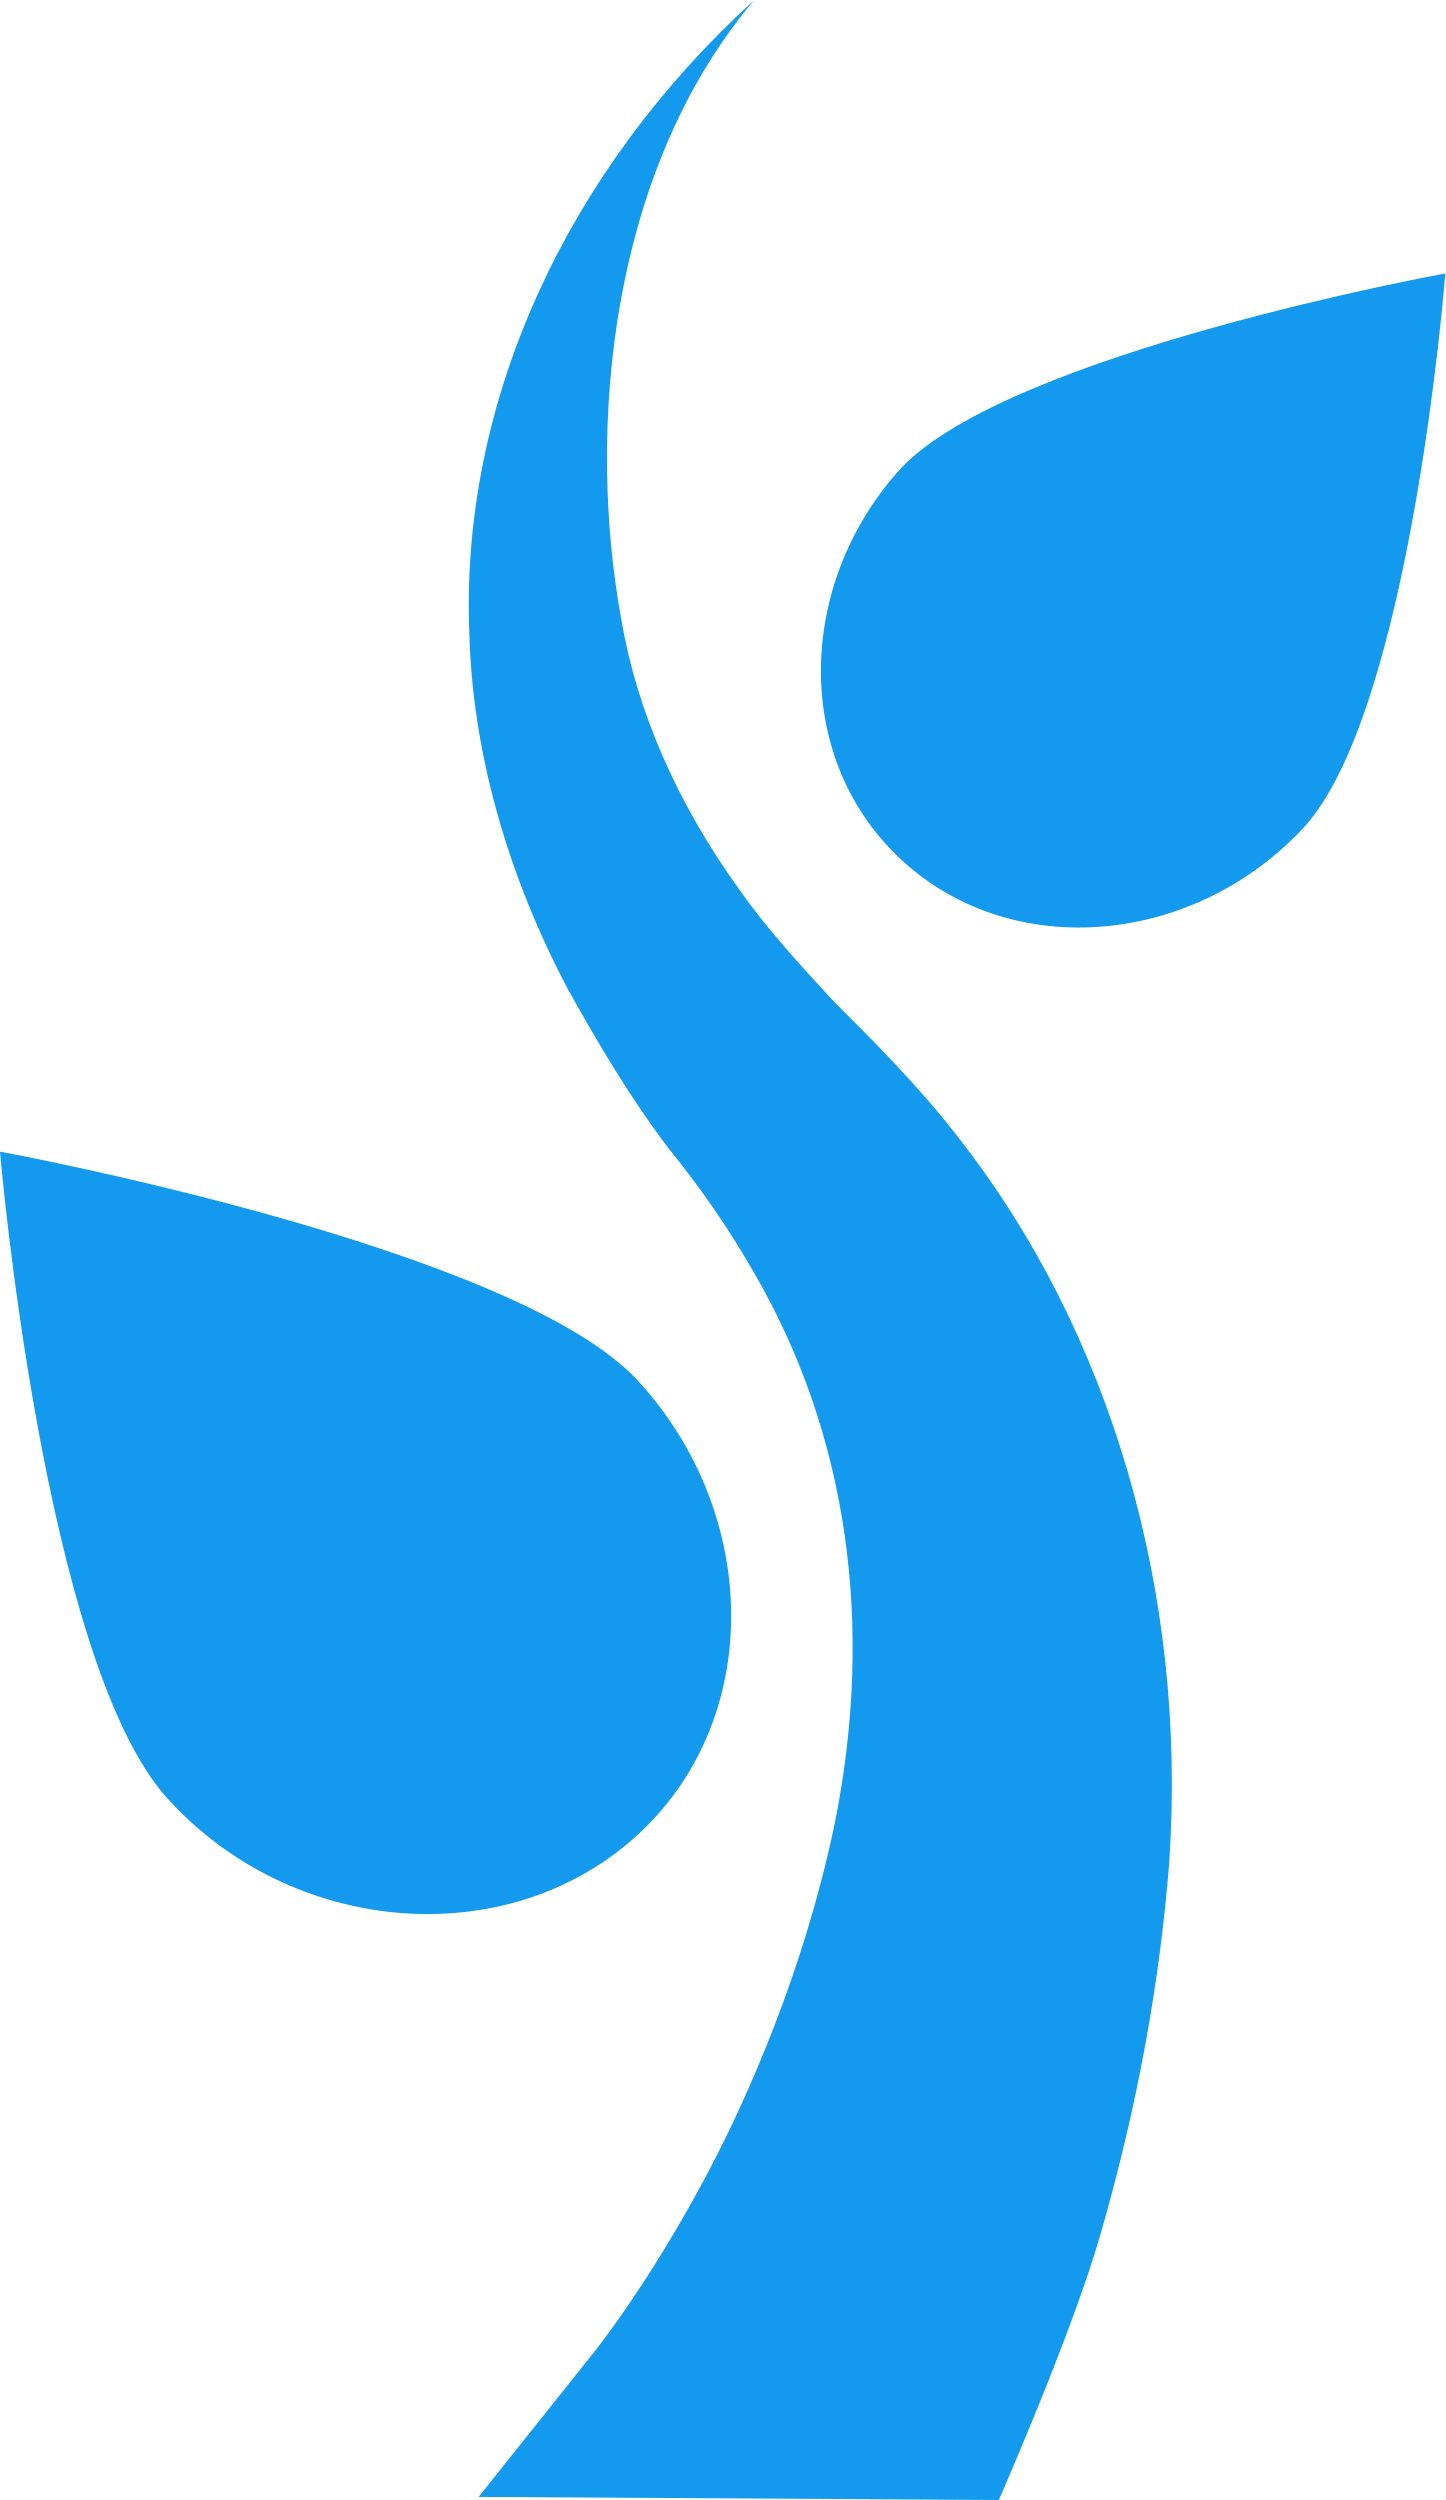
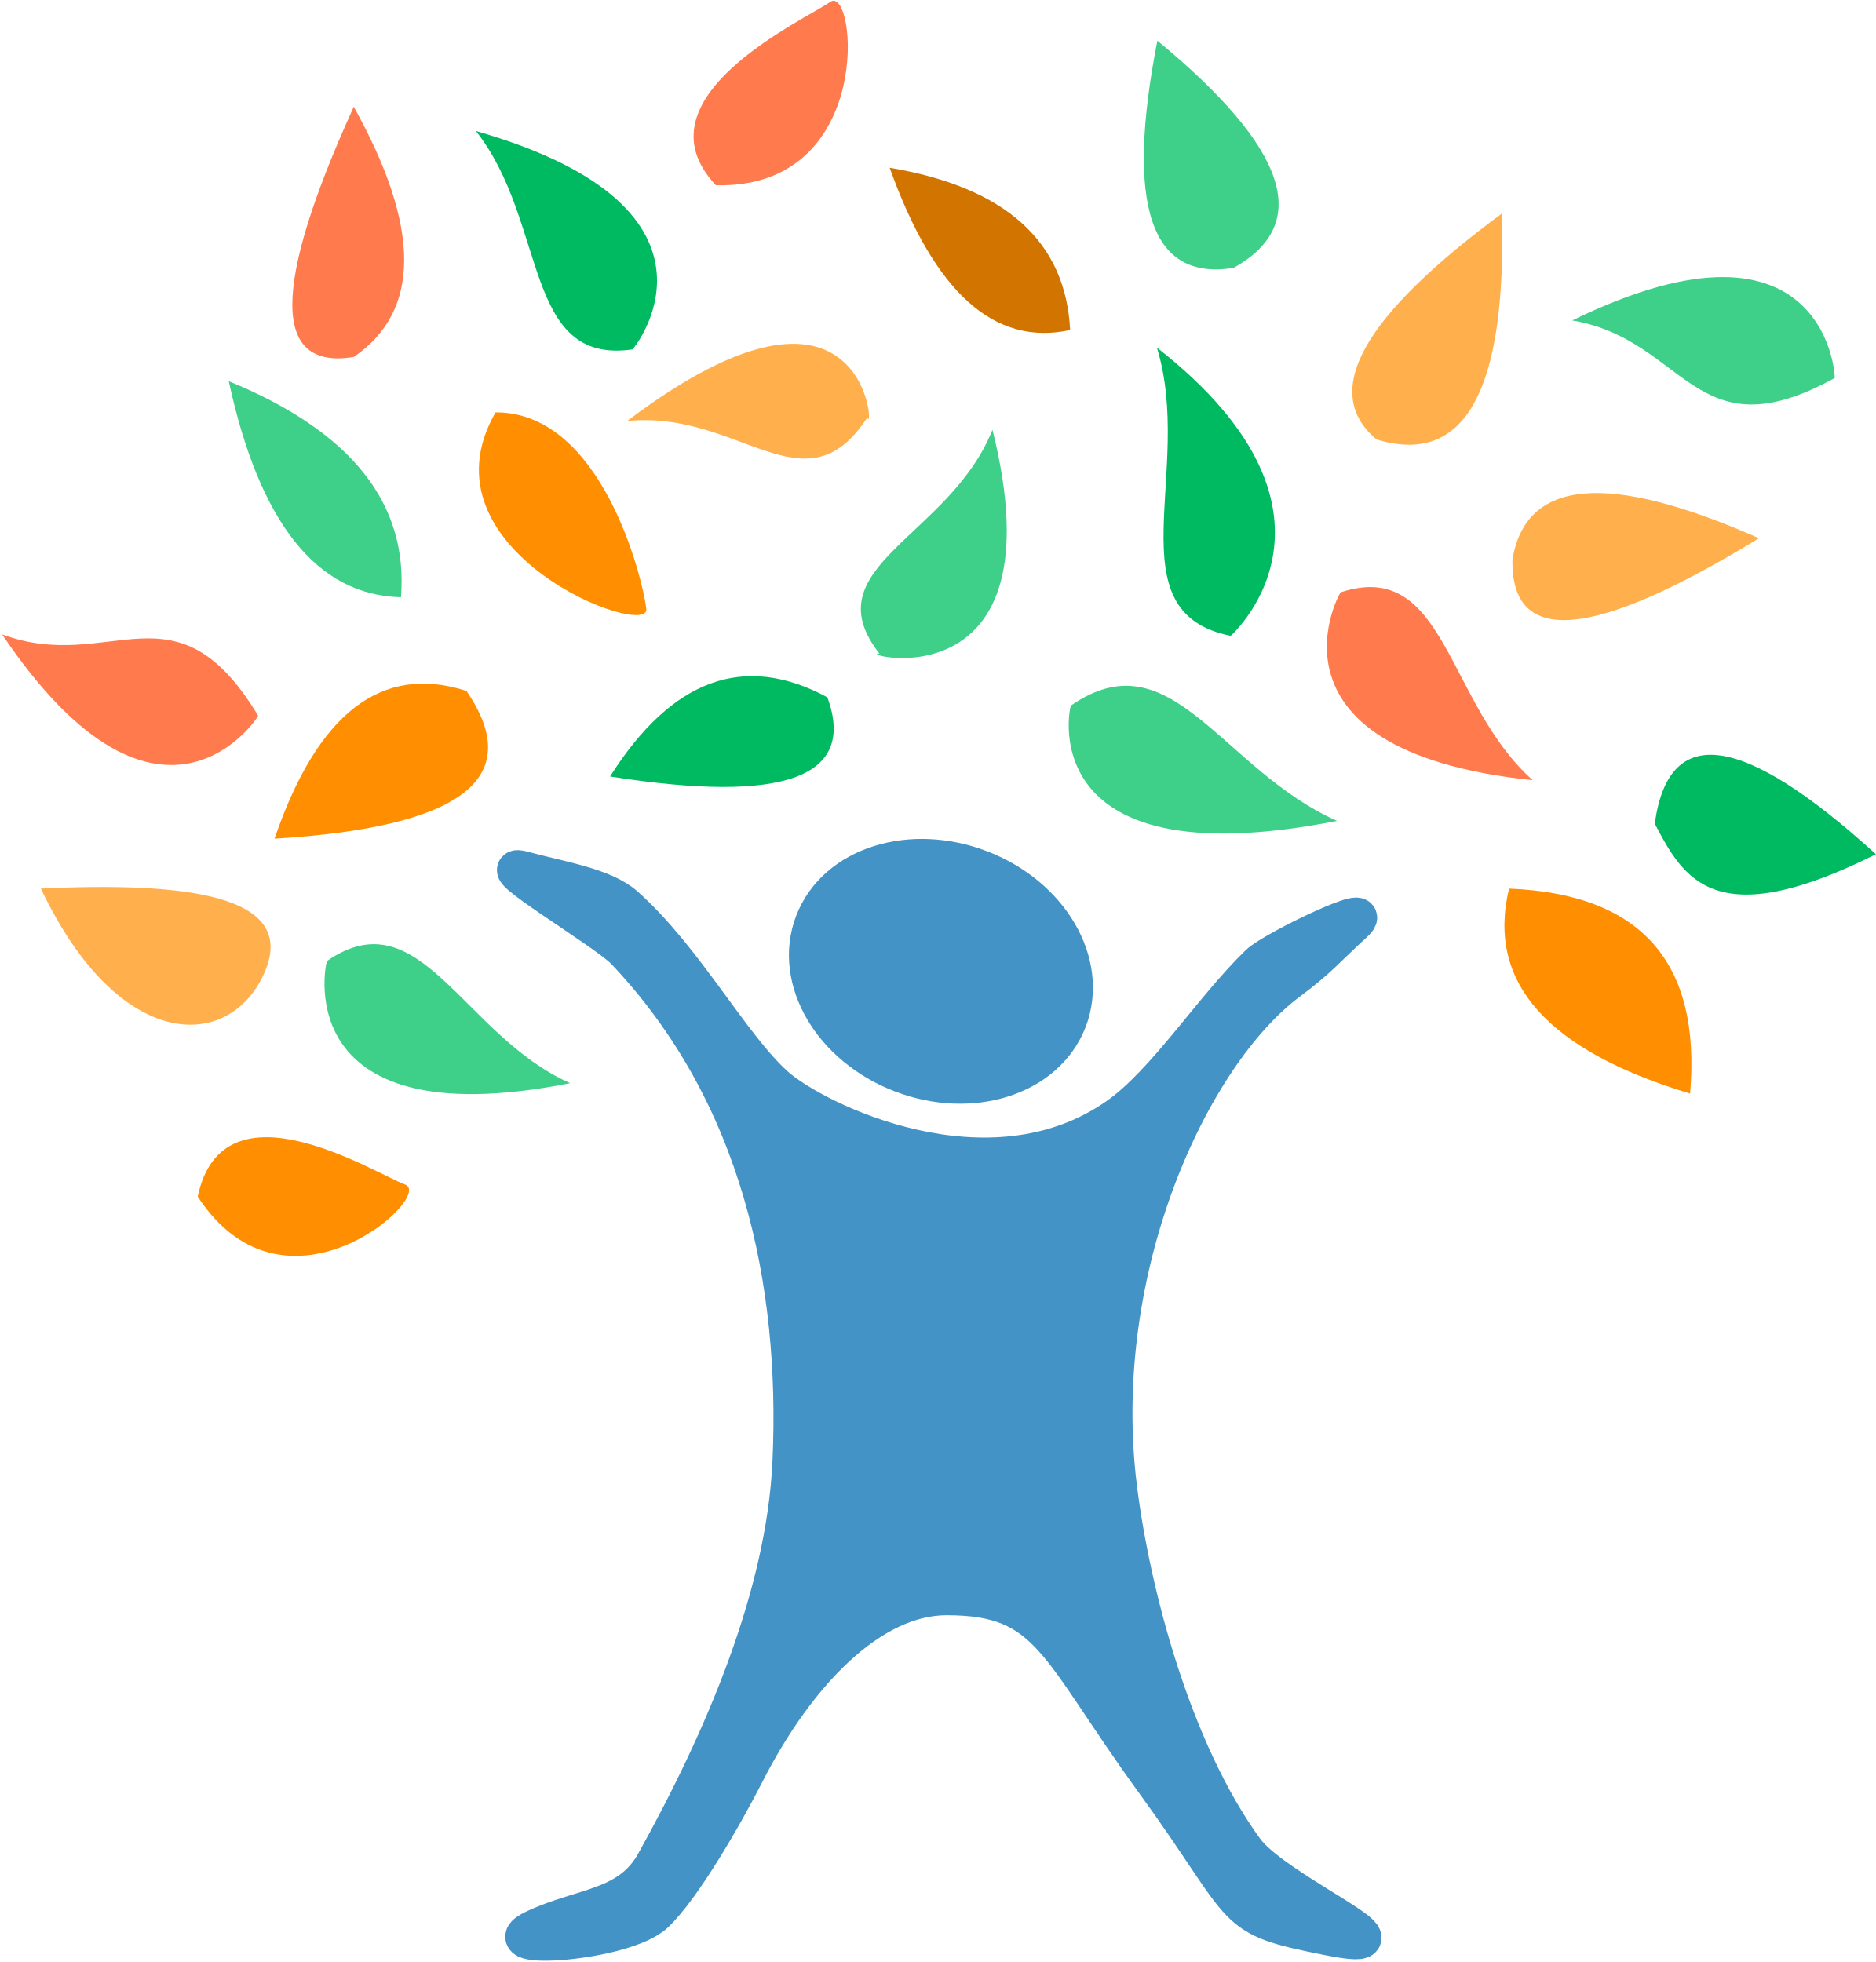
- <svg xmlns="http://www.w3.org/2000/svg" width="37px" height="64px" viewBox="0 0 37 64" version="1.1">
-   <g id="Page-1" stroke="none" stroke-width="1" fill="none" fill-rule="evenodd">
-     <g transform="translate(18.5, 32) scale(-1, 1) translate(-18.5, -32) " fill-rule="nonzero" fill="#139aee">
-       <path d="M11.43,64 C11.43,64 9.527,59.67 8.814,57.151 C7.862,53.845 7.307,50.696 7.07,47.705 C6.594,40.777 8.576,34.086 12.46,29.127 C13.491,27.788 14.759,26.529 15.631,25.663 C16.503,24.718 17.375,23.774 18.089,22.75 C19.674,20.546 20.705,18.185 21.101,15.823 C21.973,11.021 21.418,4.408 17.692,0 C22.528,4.408 25.223,10.312 24.985,16.216 C24.906,19.208 24.034,22.357 22.449,25.348 C21.656,26.765 20.863,28.103 19.912,29.363 C18.961,30.544 18.326,31.488 17.692,32.59 C15.314,36.684 14.601,41.565 15.631,46.681 C16.107,48.964 16.9,51.405 18.009,53.845 C19.04,56.128 20.467,58.49 21.735,60.143 L24.748,63.921 L11.43,64 L11.43,64 Z" id="Shape" />
-       <path d="M32.722,46.031 C29.552,49.544 24.086,50.012 20.758,47.046 C17.43,44.08 17.51,38.771 20.679,35.337 C23.848,31.902 37,29.482 37,29.482 C37,29.482 35.891,42.518 32.722,46.031 Z M3.645,21.207 C6.418,24.174 11.013,24.642 13.865,22.066 C16.717,19.49 16.638,14.962 13.944,11.996 C11.171,9.03 0,7 0,7 C0,7 0.872,18.241 3.645,21.207 Z" id="Shape" />
+ <svg xmlns="http://www.w3.org/2000/svg" width="738px" height="772px" viewBox="0 0 738 772" version="1.1">
+   <defs />
+   <g id="Hearts" stroke="none" stroke-width="1" fill="none" fill-rule="evenodd">
+     <g id="Col-2" transform="translate(0, -3)">
+       <g id="Group-2-Copy">
+         <g id="logo-v2-with-color-copy">
+           <g id="Group" transform="translate(369, 255.5) scale(-1, 1) translate(-369, -255.5) ">
+             <path d="M46,214.777 C105.327,188.562 137.657,191.341 142.99,223.113 C143.656,257.533 111.327,254.755 46,214.777 Z" id="Path-4" fill="#FFB04C" />
+             <path d="M409,297.171 C469.667,263.61 500,263.61 500,297.171 C475.333,324.943 445,324.943 409,297.171 Z" id="Path-4" fill="#00BA61" transform="translate(454.5, 295) rotate(200) translate(-454.5, -295) " />
+             <path d="M648,153 C635.901,208.857 613.32,237.19 580.256,238 C577.301,201.032 599.883,172.698 648,153 Z" id="Path-4" fill="#3ECF89" />
+             <path d="M147.142,87 C202.13,127.615 218.589,157.244 196.518,175.887 C161.739,186.54 145.28,156.911 147.142,87 Z" id="Path-4" fill="#FFB04C" />
+             <path d="M630,333 C556.194,328.549 531.025,309.168 554.493,274.857 C587.89,264.151 613.06,283.532 630,333 Z" id="Path-4" fill="#FF8E00" />
+             <path d="M388,69 C370.463,118.069 346.797,139.356 317,132.861 C318.759,97.983 342.426,76.696 388,69 Z" id="Path-4" fill="#D17400" />
+             <path d="M0,339.121 C52.556,291.34 81.556,287.328 87,327.083 C75.662,348.783 63.444,370.851 0,339.121 Z" id="Path-4" fill="#00BA61" />
+             <path d="M703.221,424.288 C638.262,393.455 639.137,349.946 670.091,336.343 C701.045,322.74 705.848,368.36 703.221,424.288 Z" id="Path-4" fill="#FFB04C" transform="translate(676.7437, 379.1039) rotate(-90) translate(-676.7437, -379.1039) " />
+             <path d="M135,310 C169.082,279.672 169.065,222.543 210.478,236.025 C209.54,233.268 247.831,298.196 135,310 Z" id="Path-4" fill="#FF7A4C" />
+             <path d="M226,241 C262.965,206.682 262.947,142.035 307.863,157.292 C306.846,154.172 333.095,225.871 226,241 Z" id="Path-4" fill="#00BA61" transform="translate(268, 198) rotate(150) translate(-268, -198) " />
+             <path d="M477,137 C511.082,106.672 511.065,49.543 552.478,63.025 C551.54,60.268 589.831,125.196 477,137 Z" id="Path-4" fill="#00BA61" transform="translate(517.5, 99) rotate(170) translate(-517.5, -99) " />
+             <path d="M332,257 C366.007,226.651 358.22,171.599 399.542,185.091 C396.021,175.402 444.585,245.188 332,257 Z" id="Path-4" fill="#3ECF89" transform="translate(369.5, 220) rotate(110) translate(-369.5, -220) " />
+             <path d="M401,198 C436.821,171.752 428.618,124.14 472.144,135.808 C468.435,127.429 519.59,187.784 401,198 Z" id="Path-4" fill="#FFB04C" transform="translate(440.5, 166) rotate(222) translate(-440.5, -166) " />
+             <path d="M523,443 C557.923,412.672 557.906,355.543 600.341,369.025 C599.381,366.268 638.617,431.196 523,443 Z" id="Path-4" fill="#3ECF89" transform="translate(564.5, 405) rotate(-343) translate(-564.5, -405) " />
+             <path d="M221.164,341.088 C258.886,308.329 262.098,252.492 307.934,267.056 C306.897,264.078 346.048,328.338 221.164,341.088 Z" id="Path-4" fill="#3ECF89" transform="translate(267.0597, 302.8841) rotate(-343) translate(-267.0597, -302.8841) " />
+             <path d="M645,308 C679.082,277.697 657.472,237.524 720.478,234.085 C719.54,231.331 757.831,296.206 645,308 Z" id="Path-4" fill="#FF7A4C" transform="translate(685.5, 271) scale(-1, 1) rotate(62) translate(-685.5, -271) " />
+             <path d="M25,176 C59.082,145.697 37.472,105.524 100.478,102.085 C99.54,99.331 137.831,164.206 25,176 Z" id="Path-4" fill="#3ECF89" transform="translate(65.5, 139) rotate(212) translate(-65.5, -139) " />
+             <path d="M583.456,455.362 C595.969,455.362 665.329,439.981 658.533,487.717 C607.805,525.773 570.943,455.362 583.456,455.362 Z" id="Path-4" fill="#FF8E00" transform="translate(620, 476) rotate(-20) translate(-620, -476) " />
+             <path d="M477.067,176 C489.527,176 556.141,184.072 561,225.453 C510.485,263.394 464.606,176 477.067,176 Z" id="Path-4-Copy" fill="#FF8E00" transform="translate(518, 205.5) rotate(-83) translate(-518, -205.5) " />
+             <path d="M392.305,21.825 C404.803,21.825 477.341,8.258 470.553,55.102 C419.882,92.448 379.806,21.825 392.305,21.825 Z" id="Path-4" fill="#FF7A4C" transform="translate(430.5, 43) rotate(35) translate(-430.5, -43) " />
+             <path d="M56,403.686 C66.667,367.43 100.667,356.016 158,369.444 C136,416.443 102,427.858 56,403.686 Z" id="Path-4" fill="#FF8E00" transform="translate(107, 390) rotate(150) translate(-107, -390) " />
+             <path d="M282.685,19 C295.362,83.885 285.362,113.687 252.684,108.403 C221.535,90.992 231.536,61.19 282.685,19 Z" id="Path-4" fill="#3ECF89" />
+             <path d="M598.826,45 C631.058,115.914 631.058,148.731 598.826,143.451 C572.391,125.37 572.391,92.553 598.826,45 Z" id="Path-4" fill="#FF7A4C" />
+           </g>
+           <path d="M205.767,345.388 C191.198,341.393 238.548,369.36 245.833,377.038 C299.097,433.174 314.574,507.494 311.394,578.114 C309.032,630.577 284.742,687.234 257.67,735.928 C247.578,754.08 229.442,752.908 210.32,761.898 C191.198,770.887 245.48,767.445 257.67,755.905 C268.533,745.62 284.987,716.951 293.182,700.842 C313.424,661.054 342.63,631.052 372.402,631.052 C413.314,631.052 415.524,650.848 453.998,703.838 C492.472,756.828 482.419,756.903 522.484,764.894 C562.55,772.885 501.967,747.794 489.704,730.934 C461.052,691.545 444.904,629.535 439.785,588.102 C429.177,502.254 468.234,417.825 507.005,389.038 C518.897,380.207 521.574,376.366 532.501,366.378 C543.428,356.39 500.964,376.722 495.167,382.359 C476.838,400.182 458.542,429.079 439.785,442.274 C389,478 320.363,444.003 305.02,430.288 C287.509,414.636 269.365,380.266 245.833,359.372 C237.395,351.88 220.337,349.384 205.767,345.388 Z" id="Path-3" stroke="#4393C7" stroke-width="15" fill="#4393C7" />
+           <ellipse id="Oval" stroke="#4393C7" stroke-width="20" fill="#4393C7" transform="translate(370.1663, 385.1905) rotate(21) translate(-370.1663, -385.1905) " cx="370.166" cy="385.191" rx="51" ry="40.611" />
+         </g>
+       </g>
    </g>
  </g>
</svg>
